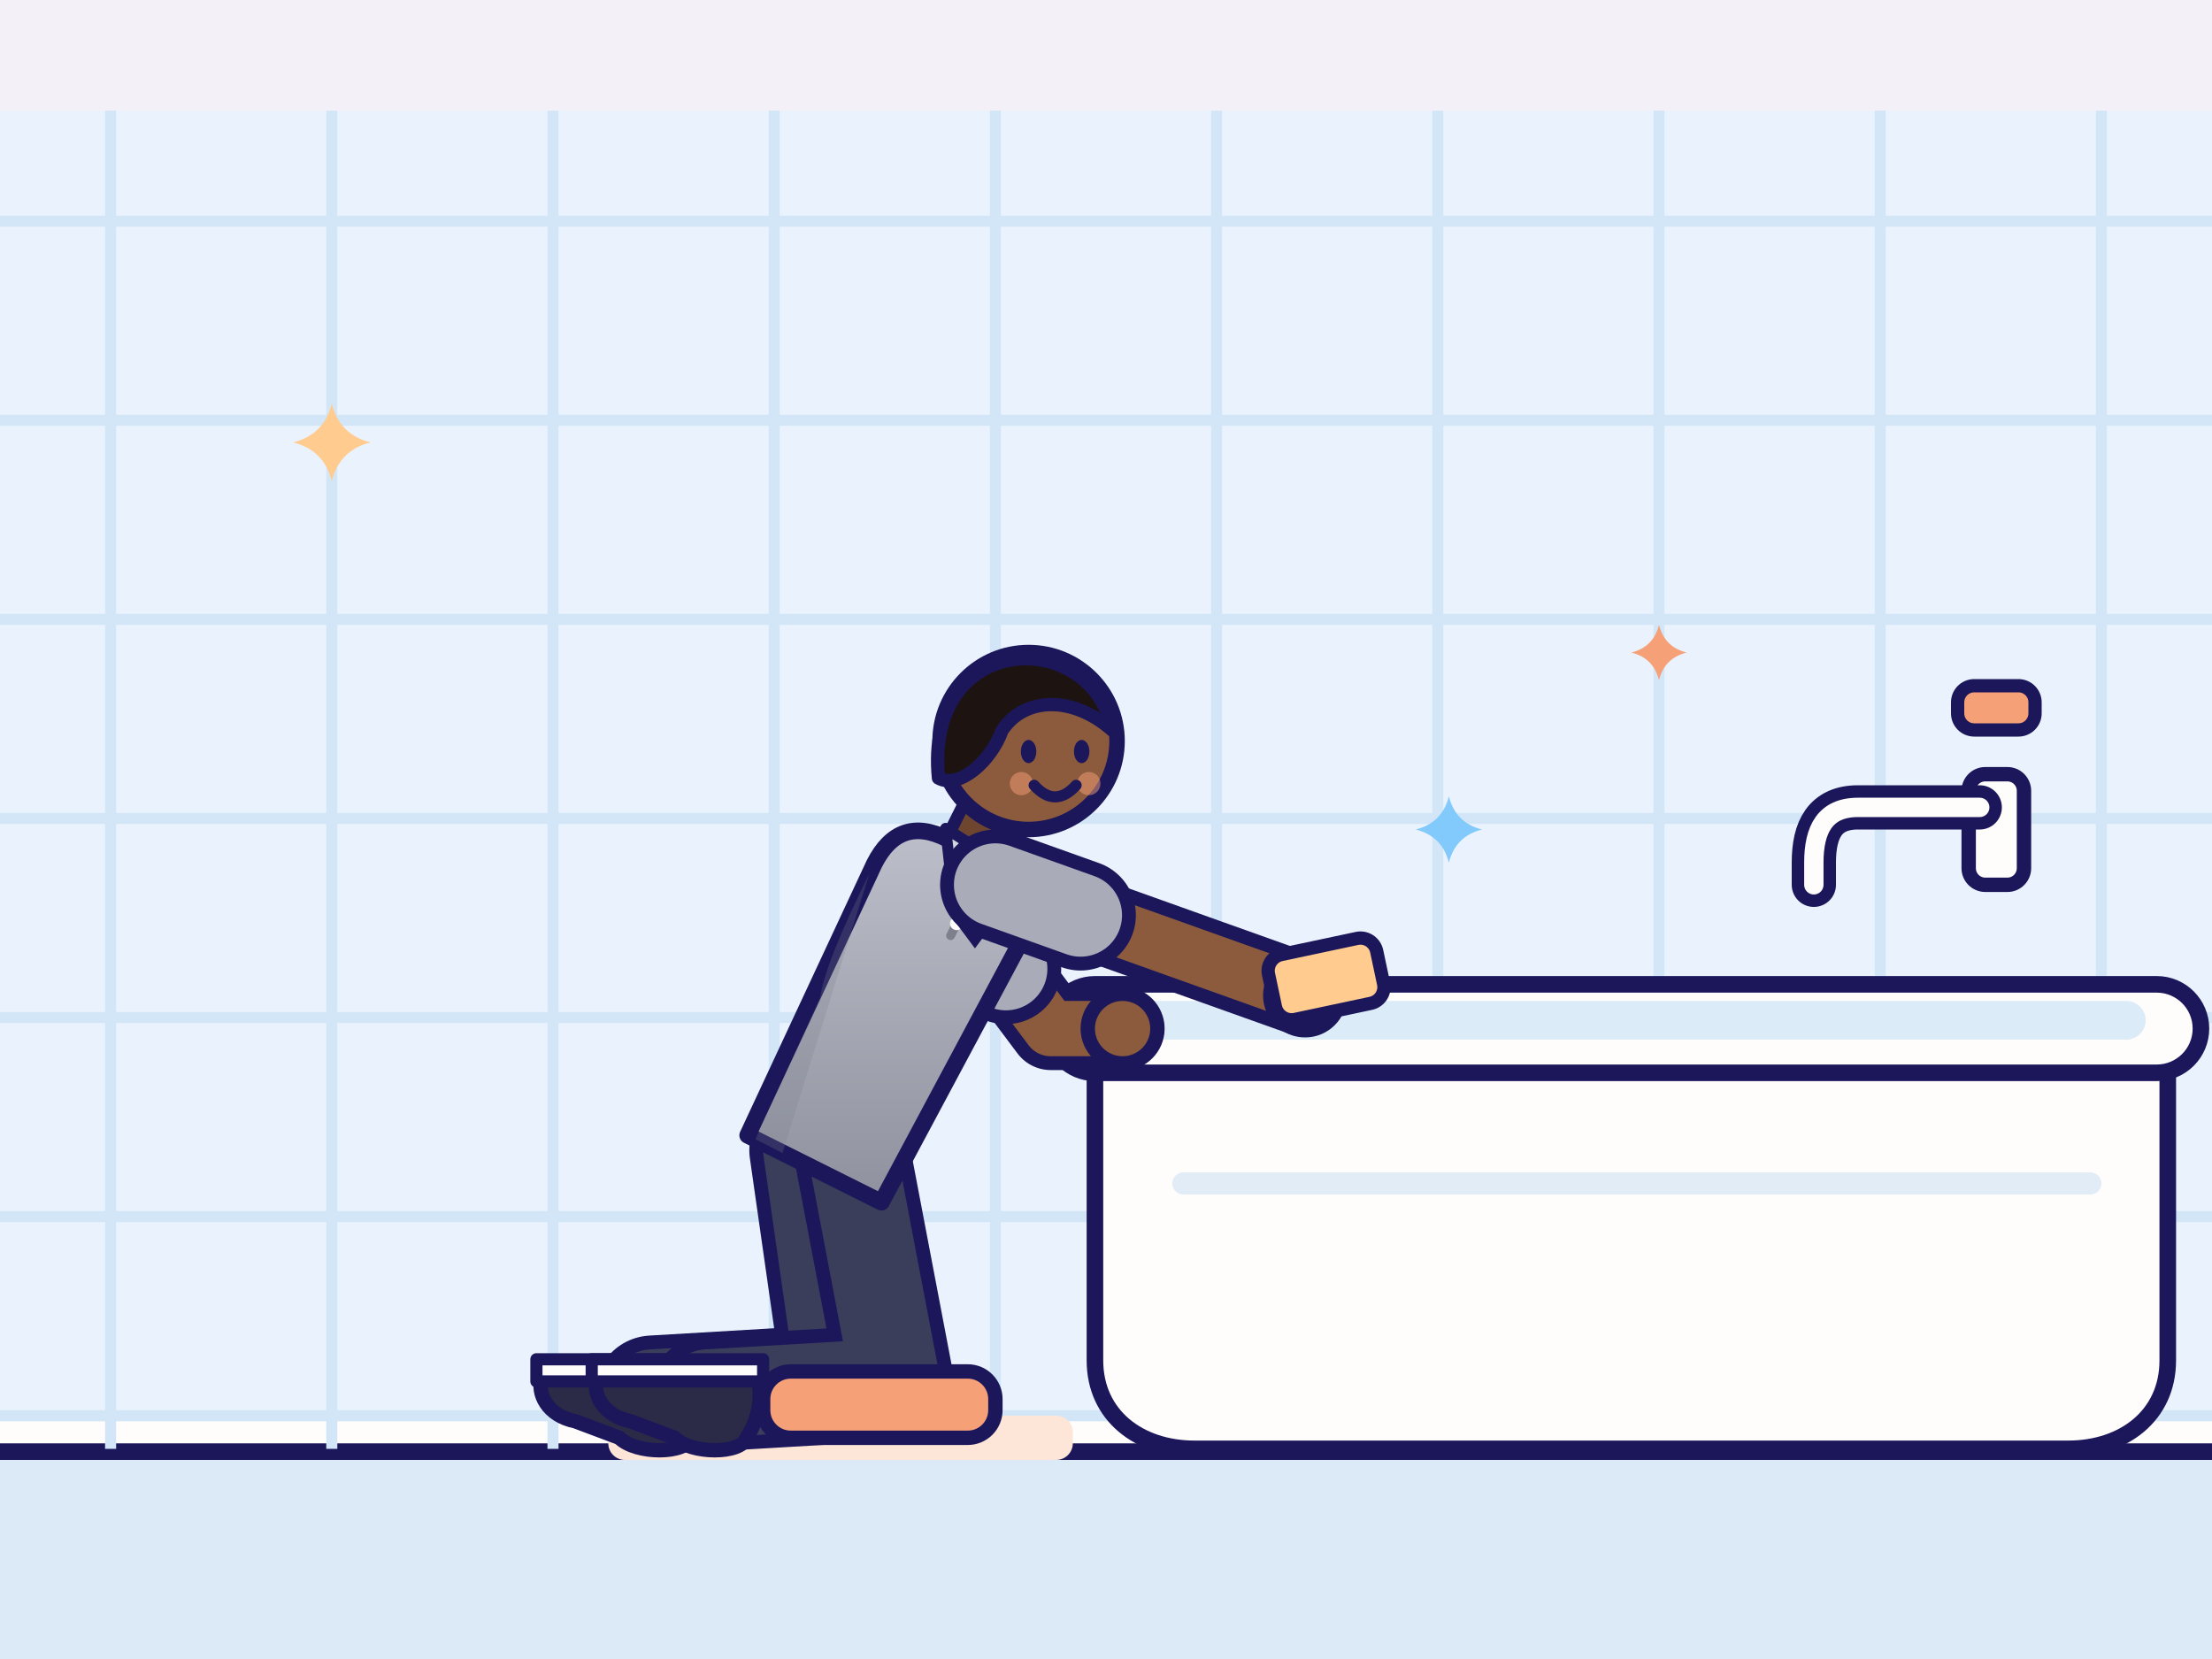
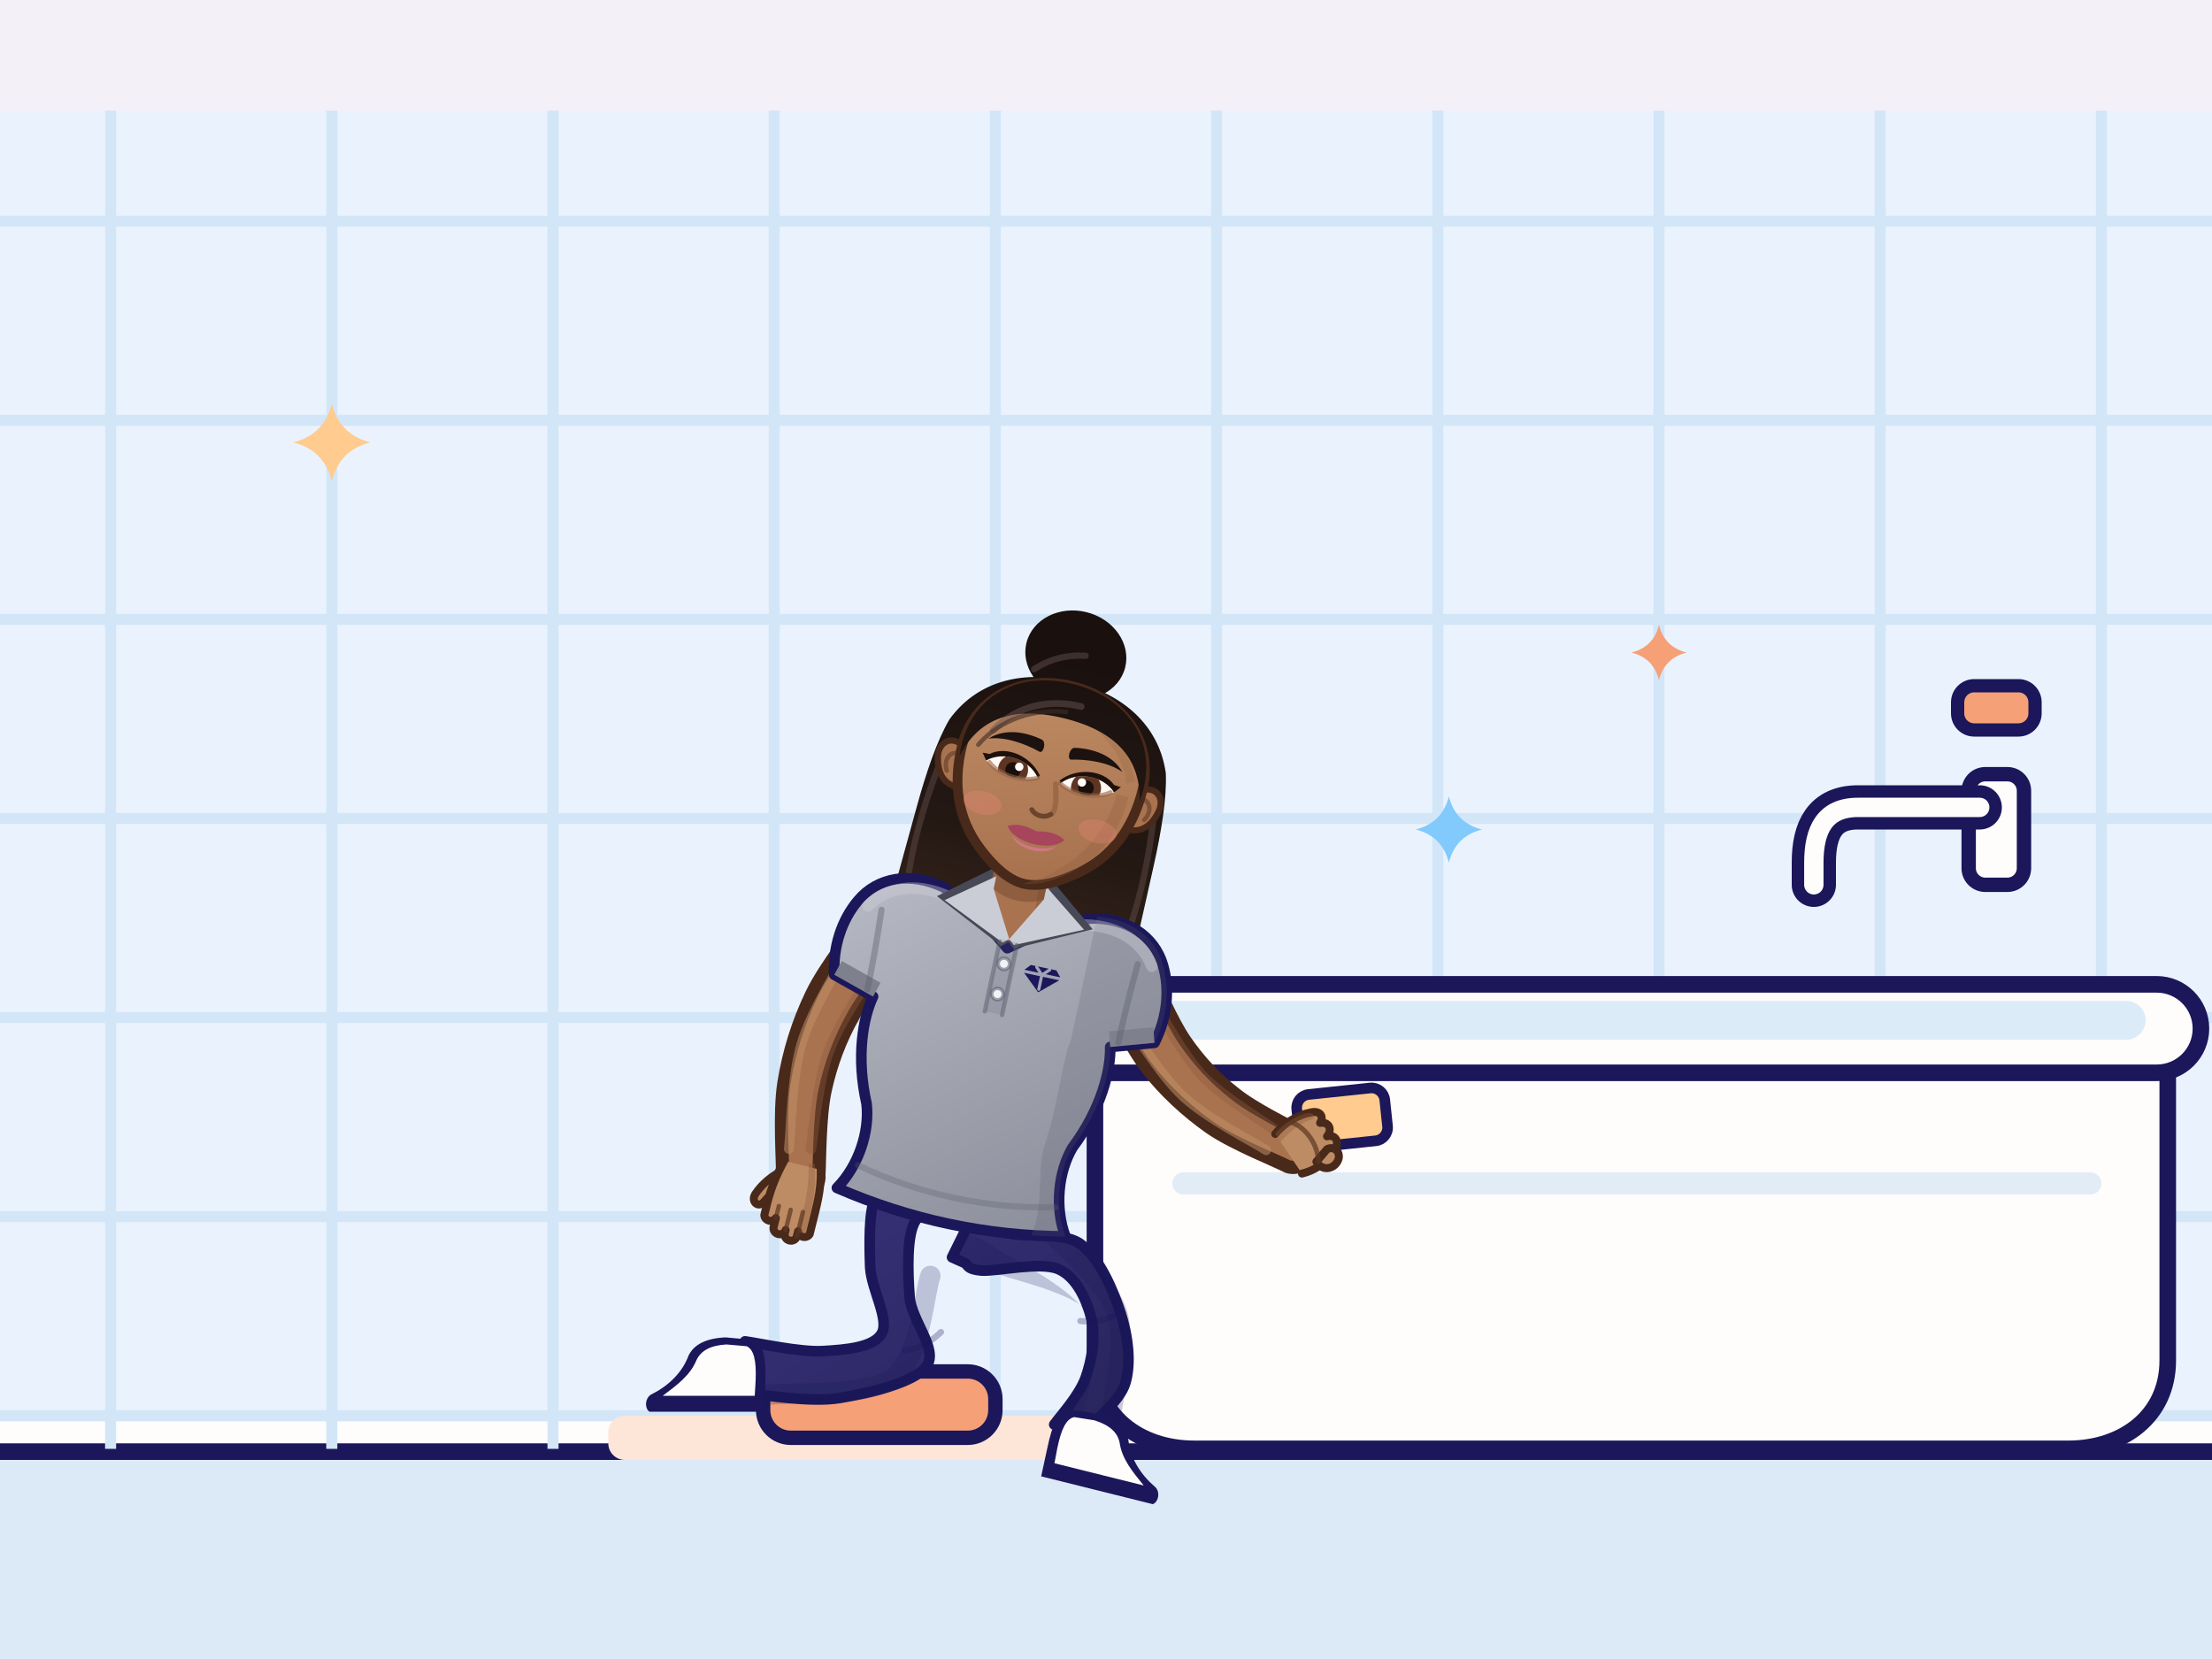
<svg xmlns="http://www.w3.org/2000/svg" width="400" height="300" viewBox="0 0 400 300">
  <defs>
-     <linearGradient id="sflTb_po" x1="0" y1="0" x2="0" y2="1">
-       <stop offset="0" stop-color="#BCBECA" />
-       <stop offset="1" stop-color="#8F919E" />
+     <linearGradient id="kh" gradientUnits="userSpaceOnUse" x1="0" y1="-212" x2="0" y2="-128">
+       <stop offset="0" stop-color="#1A110F" />
+       <stop offset=".5" stop-color="#241813" />
+       <stop offset=".8" stop-color="#35231B" />
+       <stop offset="1" stop-color="#5A3A29" />
    </linearGradient>
+     <linearGradient id="kq" gradientUnits="userSpaceOnUse" x1="-38" y1="-160" x2="20" y2="-82">
+       <stop offset="0" stop-color="#B9BBC6" />
+       <stop offset="1" stop-color="#8D8F9C" />
+     </linearGradient>
+     <linearGradient id="kr" gradientUnits="userSpaceOnUse" x1="-28" y1="-88" x2="24" y2="-8">
+       <stop offset="0" stop-color="#363177" />
+       <stop offset="1" stop-color="#262257" />
+     </linearGradient>
+     <linearGradient id="kj" x1="0" y1="0" x2=".3" y2="1">
+       <stop offset="0" stop-color="#C08E66" />
+       <stop offset="1" stop-color="#A97350" />
+     </linearGradient>
+     <clipPath id="ke">
+       <path d="M6.1 1C3.1-2.8-3.1-3-6.2 0C-3.1 2.3 2.5 3 6.1 1Z" />
+     </clipPath>
+     <g id="ky">
+       <path d="M6.1 1C3.1-2.8-3.1-3-6.2 0C-3.1 2.3 2.5 3 6.1 1Z" fill="#FFF8F3" />
+       <g clip-path="url(#ke)">
+         <circle cx=".2" cy=".6" r="3.4" fill="#5E3522" />
+         <circle cx=".2" cy=".6" r="1.75" fill="#1A0F0B" />
+       </g>
+       <circle cx="1.4" cy="-.4" r=".95" fill="#FFFCFC" />
+       <path d="M6.1 1C3.1-2.8-3.1-3-6.2 0L-7.4-1.5L-5.8-1.6C-2.6-4.4 3.4-3.4 6.4 .4Z" fill="#1E110D" />
+       <path d="M-5.4 .2C-3.1 2.3 2.5 3 6.1 1" fill="none" stroke="#946447" stroke-width="1" stroke-opacity=".6" stroke-linecap="round" />
+     </g>
+     <g id="ks" stroke="none">
+       <path d="M-9.8 .6L-10-6C-10.2-11.4-9.6-14.6-7.6-15.6L-1-16.2C3.4-16 6.2-14.6 7.4-12C8.8-8.2 12-5.2 15.6-3.4C17.2-2.7 17.4-.2 16.2 .6Z" fill="#1B175A" />
+       <path d="M-7.6-3L-7.8-6.4C-8-11-7.4-13.4-5.8-14.2L-1.2-14.6C2.4-14.4 4.6-13.2 5.6-11C7-7.6 10-5.4 13.2-3Z" fill="#FFFCFC" />
+     </g>
  </defs>
  <rect x="0" y="0" width="400" height="262" fill="#EAF3FD" />
  <rect x="0" y="262" width="400" height="38" fill="#DCEAF8" />
  <rect x="0" y="257" width="400" height="6" fill="#FFFCFC" />
  <path d="M0 262.5 L400 262.5" fill="none" stroke="#1B175A" stroke-width="3" stroke-linecap="round" stroke-linejoin="round" />
  <path d="M0 40H400M0 76H400M0 112H400M0 148H400M0 184H400M0 220H400M0 256H400M20 0V262M60 0V262M100 0V262M140 0V262M180 0V262M220 0V262M260 0V262M300 0V262M340 0V262M380 0V262" fill="none" stroke="#D2E6F8" stroke-width="2" />
  <rect x="0" y="0" width="400" height="20" fill="#F3F0F8" />
  <rect x="356" y="140" width="10" height="20" rx="3" fill="#FFFCFC" stroke="#1B175A" stroke-width="2.6" />
  <path d="M358 146H336C330 146 328 150 328 156V160" fill="none" stroke="#1B175A" stroke-width="8" stroke-linecap="round" />
  <path d="M358 146H336C330 146 328 150 328 156V160" fill="none" stroke="#FFFCFC" stroke-width="3.5" stroke-linecap="round" />
  <rect x="354" y="124" width="14" height="8" rx="3" fill="#F6A078" stroke="#1B175A" stroke-width="2.4" />
  <path d="M198 190H392V246C392 256 384 262 374 262H216C206 262 198 256 198 246Z" fill="#FFFCFC" stroke="#1B175A" stroke-width="3" />
  <rect x="190" y="178" width="208" height="16" rx="8" fill="#FFFCFC" stroke="#1B175A" stroke-width="3" />
  <rect x="200" y="181" width="188" height="7" rx="3.5" fill="#DCEBF8" />
  <path d="M214 214H378" fill="none" stroke="#E1ECF7" stroke-width="4" stroke-linecap="round" />
  <rect x="110" y="256" width="84" height="8" rx="3" fill="#FDE5D8" />
-   <path d="M172 162 L190 186 L203 186" fill="none" stroke="#1B175A" stroke-width="15" stroke-linecap="round" stroke-linejoin="round" />
-   <path d="M172 162 L190 186 L203 186" fill="none" stroke="#8C5B3D" stroke-width="10" stroke-linecap="round" stroke-linejoin="round" />
-   <path d="M172 162 L181.9 175.2" fill="none" stroke="#1B175A" stroke-width="20" stroke-linecap="round" stroke-linejoin="round" />
-   <path d="M172 162 L181.9 175.2" fill="none" stroke="#A9ABB8" stroke-width="15" stroke-linecap="round" stroke-linejoin="round" />
-   <circle cx="203" cy="186" r="6.3" fill="#8C5B3D" stroke="#1B175A" stroke-width="2.6" />
-   <path d="M146 208 L152 250 L118 252" fill="none" stroke="#1B175A" stroke-width="21" stroke-linecap="round" stroke-linejoin="round" />
-   <path d="M146 208 L152 250 L118 252" fill="none" stroke="#3B3E5A" stroke-width="16" stroke-linecap="round" stroke-linejoin="round" />
-   <g transform="translate(118 253) scale(1 1) rotate(180)">
-     <path d="M-7 -7C-6 -10 3 -10 6 -7L14 -4C19 -3 21 1 20 4L-9 4C-10 0 -9 -4 -7 -7Z" fill="#2B2A47" stroke="#1B175A" stroke-width="2.6" stroke-linejoin="round" />
-     <path d="M-10 3.2H21V7.2H-10Z" fill="#FFFCFC" stroke="#1B175A" stroke-width="2.2" stroke-linejoin="round" />
-   </g>
-   <path d="M154 208 L162 250 L128 252" fill="none" stroke="#1B175A" stroke-width="21" stroke-linecap="round" stroke-linejoin="round" />
-   <path d="M154 208 L162 250 L128 252" fill="none" stroke="#3B3E5A" stroke-width="16" stroke-linecap="round" stroke-linejoin="round" />
-   <g transform="translate(128 253) scale(1 1) rotate(180)">
-     <path d="M-7 -7C-6 -10 3 -10 6 -7L14 -4C19 -3 21 1 20 4L-9 4C-10 0 -9 -4 -7 -7Z" fill="#2B2A47" stroke="#1B175A" stroke-width="2.6" stroke-linejoin="round" />
-     <path d="M-10 3.2H21V7.2H-10Z" fill="#FFFCFC" stroke="#1B175A" stroke-width="2.2" stroke-linejoin="round" />
-   </g>
  <rect x="138" y="248" width="42" height="12" rx="5" fill="#F6A078" stroke="#1B175A" stroke-width="2.6" />
-   <path d="M176 154 L182 142" fill="none" stroke="#1B175A" stroke-width="13" stroke-linecap="round" stroke-linejoin="round" />
-   <path d="M176 154 L182 142" fill="none" stroke="#6E4630" stroke-width="8.5" stroke-linecap="round" stroke-linejoin="round" />
-   <path d="M171.3 151.7Q162.6 147.3 158.1 156.2L135.2 205.3L159.4 217.4L184.9 169.7Q189.4 160.7 180.7 156.3Z" fill="url(#sflTb_po)" stroke="#1B175A" stroke-width="3" stroke-linejoin="round" />
-   <path d="M157.2 158Q149.2 174.1 148.3 180.4L136.6 206L141.5 208.5Z" fill="#7E808E" fill-opacity=".25" />
-   <path d="M171 149.8 L179.1 154.9 L172.3 161.6Z" fill="#D3D5DE" stroke="#1B175A" stroke-width="2" stroke-linejoin="round" />
-   <path d="M188 158.2 L179.1 154.9 L177.7 164.3Z" fill="#D3D5DE" stroke="#1B175A" stroke-width="2" stroke-linejoin="round" />
-   <path d="M176.8 159.4 L171.9 169.2" fill="none" stroke="#7E808E" stroke-width="1.6" stroke-linecap="round" stroke-linejoin="round" />
-   <circle cx="175.3" cy="162.5" r="1.2" fill="#FFFCFC" />
-   <circle cx="173" cy="167" r="1.2" fill="#FFFCFC" />
-   <path d="M173.1 167.2L174.6 165.4L178.1 165.4L179.5 167.2L176.3 171.5Z" fill="#1B175A" stroke-linejoin="round" />
-   <circle cx="186" cy="134" r="16" fill="#8C5B3D" stroke="#1B175A" stroke-width="2.8" />
-   <path d="M201.2 132.1C197.5 113.2 167.1 114 169.7 140.7C173.5 142.8 179.3 137.5 181.2 132.1C185.2 126 194 125.7 201.2 132.1Z" fill="#1D1412" stroke="#1B175A" stroke-width="2.4" stroke-linejoin="round" />
-   <ellipse cx="186" cy="135.9" rx="1.4" ry="2.1" fill="#1B175A" />
-   <ellipse cx="195.6" cy="135.9" rx="1.4" ry="2.1" fill="#1B175A" />
-   <circle cx="184.7" cy="141.7" r="2.1" fill="#F6A078" fill-opacity=".5" />
-   <circle cx="196.9" cy="141.7" r="2.1" fill="#F6A078" fill-opacity=".5" />
-   <path d="M187 142Q190.8 146.2 194.6 142" fill="none" stroke="#1B175A" stroke-width="2" stroke-linecap="round" />
-   <path d="M180 160 L208 170 L236 180" fill="none" stroke="#1B175A" stroke-width="15" stroke-linecap="round" stroke-linejoin="round" />
-   <path d="M180 160 L208 170 L236 180" fill="none" stroke="#8C5B3D" stroke-width="10" stroke-linecap="round" stroke-linejoin="round" />
-   <path d="M180 160 L195.4 165.5" fill="none" stroke="#1B175A" stroke-width="20" stroke-linecap="round" stroke-linejoin="round" />
-   <path d="M180 160 L195.4 165.5" fill="none" stroke="#A9ABB8" stroke-width="15" stroke-linecap="round" stroke-linejoin="round" />
-   <circle cx="236" cy="180" r="6.3" fill="#8C5B3D" stroke="#1B175A" stroke-width="2.6" />
-   <g transform="rotate(-12 240 178)">
-     <rect x="230" y="171" width="20" height="12" rx="3" fill="#FFCB8E" stroke="#1B175A" stroke-width="2.4" />
+   <g transform="translate(172 286.4) scale(.8)" stroke-linejoin="round" stroke-linecap="round">
+     <g stroke="none" transform="translate(12.7 1.3) rotate(14 0 -145)">
+       <g>
+         <ellipse cx="-1" cy="-213" rx="11.5" ry="10" fill="url(#kh)" />
+         <path d="M-9.4 -207.6C-6.4 -210.8-3 -212.6 1.2 -213.4" fill="none" stroke="#6A5550" stroke-width="1.4" stroke-opacity=".45" />
+         <path d="M0 -207C-13 -207-21.6 -201-25.2 -192C-26.8 -186.6-27.4 -179-27.6 -171C-27.8 -163-28 -155-28.2 -146C-18.6 -150.2-9.4 -151.8 0 -151.8C9.4 -151.8 18.6 -150.2 28.2 -146C28 -155 27.8 -163 27.6 -171C27.4 -179 26.8 -186.6 25.2 -192C21.6 -201 13 -207 0 -207Z" fill="url(#kh)" />
+         <path d="M-24.6 -184C-26.4 -172-26.6 -160-25 -150M24.6 -184C26.4 -172 26.6 -160 25 -150" fill="none" stroke="#6A5550" stroke-width="1.4" stroke-opacity=".42" stroke-linecap="round" />
+       </g>
+     </g>
+     <g fill="none">
+       <path d="M-6.8-89.9C-7.4-89.6-8.8-88.7-10.6-88.1C-12.3-87.6-16-89.5-17.3-86.8C-18.6-84-18.5-76.6-18.3-71.5C-18-66.5-13.9-59.7-15.7-56.6C-17.5-53.4-23.8-52.9-29-52.6C-34.1-52.3-43.6-54.4-46.6-54.8L-45.6-42.9C-42.2-42.8-31.9-40.9-25.2-42C-18.5-43.1-8.1-45.5-5.5-49.3C-2.9-53.1-9-59.5-9.4-64.9C-9.8-70.4-10.1-78.8-8.1-82C-6.2-85.2 0.3-83.2 2.2-84.1C4.1-85 3-86.8 3.2-87.4Z" fill="url(#kr)" stroke="#1B175A" stroke-width="2.4" stroke-linejoin="round" />
+       <path d="M-4.7-69.6C-6.1-65.8-6.9-51-13.1-46.5C-19.2-42.1-36.8-43.4-41.6-42.7" fill="none" stroke="#1B175A" stroke-width="4.6" stroke-opacity=".22" />
+       <path d="M-2.3-56.9Q-5.7-53.5-10.5-52.7" fill="none" stroke="#1B175A" stroke-width="1.4" stroke-opacity=".3" />
+       <path d="M0.2-73.8C0.6-73.6 1.8-73.1 2.9-72.6C4-72.1 3.3-71.1 6.9-70.8C10.5-70.6 20.2-72.9 24.3-71.1C28.4-69.3 30.7-64 31.7-59.9C32.7-55.8 31.8-50.6 30.4-46.6C29-42.6 24.5-37.7 23.3-36L30.7-34.9C32.1-36.7 38.2-41.2 39.4-45.5C40.7-49.9 40-55.9 38.3-61.2C36.6-66.4 33.5-73.8 29.1-76.9C24.6-80 14.4-77.7 11.5-79.9C8.6-82.1 12.1-88.2 11.7-90.1C11.3-92.1 9.5-91.3 9-91.6Z" fill="url(#kr)" stroke="#1B175A" stroke-width="2.4" stroke-linejoin="round" />
+       <path d="M0.4-74.2C1.5-73.7 1.8-73.6 7.1-71.2C12.4-68.8 29.3-65.9 32.1-60C34.8-54.1 25.1-39.9 23.7-35.9L29.2-35.1C29.6-39.2 34.6-53 31.3-59.9C28.1-66.7 14.4-73 9.6-76.2C4.9-79.4 4-78.7 2.9-79.2Z" fill="#1B175A" fill-opacity=".22" />
+       <path d="M22.2-79.9C24.7-76.8 35.2-68.4 37.5-61.2C39.8-54 36.2-41 36-37" fill="none" stroke="#1B175A" stroke-width="4.6" stroke-opacity=".22" />
+       <path d="M38.3-61.3Q34.1-58.9 29.2-59.4" fill="none" stroke="#1B175A" stroke-width="1.4" stroke-opacity=".3" />
+       <use href="#ks" transform="translate(-52 -39.5)scale(-1 1)" />
+       <g transform="translate(30 -22.5)rotate(14)">
+         <use href="#ks" transform="translate(0)" />
+       </g>
+     </g>
+     <path d="M-10.9-143.6C-12.7-141.1-19.2-133.8-22.1-128.4C-25.1-123.1-27.2-117.5-28.5-111.5C-29.8-105.5-29.7-95.5-29.9-92.4A4.1 4.1 0 0 1-38.1-91.6C-38-95.2-38.9-106.3-37.8-113.2C-36.7-120.1-34.6-126.9-31.5-133.3C-28.5-139.6-21.4-148.4-19.3-151.4A5.8 5.8 0 0 1-10.9-143.6Z" fill="#A97350" stroke="#48291A" stroke-width="3" />
+     <path d="M-22.9-144C-24.7-140.3-31.5-129.9-33.8-122.2C-36.1-114.6-36.2-102.3-36.7-98.3" fill="none" stroke="#C08E66" stroke-width="2.2" stroke-opacity=".55" />
+     <path d="M-16.9-139.4C-18.7-136.2-25.3-127.1-27.7-120.2C-30.2-113.4-31.1-102-31.7-98.3" fill="none" stroke="#8E5C3D" stroke-width="2.4" stroke-opacity=".4" />
+     <g transform="translate(-34 -92) rotate(14)">
+       <g stroke="#48291A" stroke-width="1.8">
+         <path d="M-4.1 -.5C-6.3 1.2-8.1 3.7-9 6.2C-9.7 8.1-7.7 9.2-6.8 7.7C-6.1 6.2-5.4 5.2-4.5 4.5Z" fill="#BE8C64" />
+         <path d="M-4.5 -2.6C-5.4 .8-5.9 4.1-5.9 7.5L-5.9 10.4A1.4 1.3 0 0 0-3.2 10.4L-3.2 12.5A1.4 1.3 0 0 0-.4 12.5L-.4 13.3A1.4 1.3 0 0 0 2.4 13.3L2.4 12.1A1.4 1.3 0 0 0 5.1 12.1L5.1 7.5C5.1 4.1 5 .8 4 -2.6" fill="#BE8C64" />
+         <path d="M2.4 -3.6C3.6 .2 4.1 4 4.1 7.5L4.1 11.8C3.4 12.6 2.4 12.4 2.4 11.6L2.4 7.5C2.4 4 2 .2 1 -3.4Z" fill="#8E5C3D" fill-opacity=".38" stroke="none" />
+         <path d="M-3.2 10.4V7.6M-.4 12.5V7.8M2.4 13.3V7.6" fill="none" stroke="#5C3722" stroke-width="1" stroke-opacity=".7" stroke-linecap="round" />
+       </g>
+     </g>
+     <path d="M45.1-138C46.4-135.4 49.7-127.3 52.9-122.7C56-118.2 59.7-114.2 64.1-110.8C68.4-107.3 76.6-103.4 79.1-101.9A4.1 4.1 0 0 1 76.1-94.3C73.2-95.8 63.7-99.5 58.4-103.2C53.2-106.9 48.4-111.3 44.4-116.4C40.4-121.5 36-130.9 34.3-133.8A5.8 5.8 0 0 1 45.1-138Z" fill="#A97350" stroke="#48291A" stroke-width="3" />
+     <path d="M45.8-131.2C47.7-128.5 52.4-119.4 57-114.6C61.6-109.9 70.6-104.5 73.3-102.5" fill="none" stroke="#8E5C3D" stroke-width="2.4" stroke-opacity=".4" />
+     <path d="M39-127.9C41.3-124.9 47.2-115 52.5-110.1C57.9-105.1 68.1-100 71.2-98" fill="none" stroke="#C08E66" stroke-width="2.2" stroke-opacity=".55" />
+     <g transform="translate(77.6 -98.1) rotate(-124)">
+       <g transform="translate(0 13) rotate(118)">
+         <rect x="-10" y="-6" width="20" height="12" rx="3" fill="#FFCB8E" stroke="#1B175A" stroke-width="2.4" />
+       </g>
+       <g stroke="#48291A" stroke-width="1.8">
+         <path d="M-5.4 -1.6C-6.6 1.6-6.4 5.4-5 7.6C-4.2 9.6-2.2 9.6-1.6 7.8C-1 9.8 1 10 1.8 8.2C2.6 10 4.4 9.6 5 7.6C6 5.4 6.4 1.6 5.4 -1.6" fill="#BE8C64" />
+         <path d="M-5 2.6C-7.8 2.4-8.8 5.4-7.2 7.2C-6 8.4-4.2 7.8-4 6.2Z" fill="#BE8C64" />
+         <path d="M3.2 -1.6C4.2 1.6 4.2 5.2 3.4 7.6C4.2 8.6 5.2 7.6 5.6 6C6.2 3.6 6.2 .6 5.4 -1.6Z" fill="#8E5C3D" fill-opacity=".38" stroke="none" />
+         <path d="M-5.2 3C-2.2 5 2.6 5 5.4 3" fill="none" stroke="#5C3722" stroke-width="1.1" stroke-opacity=".7" />
+       </g>
+     </g>
+     <g transform="rotate(12 0 -84)">
+       <path d="M-6.2 -171C-6.8 -158-7.6 -150-8.4 -145H8.4C7.6 -150 6.8 -158 6.2 -171Z" fill="#A97350" />
+       <path d="M3.4 -170C4 -158 4.8 -150 5.6 -145H8.4C7.6 -150 6.8 -158 6.2 -171Z" fill="#77492E" fill-opacity=".35" />
+       <path d="M-6.4 -163.8C-4.2 -157.6 4.2 -157.6 6.4 -163.8L6.8 -158.4C4 -155.2-4 -155.2-6.8 -158.4Z" fill="#77492E" fill-opacity=".5" />
+       <g>
+         <path d="M0 -145L8.5 -151.5L17 -155.5C25 -157.4 32 -154.6 35.2 -148.6C38 -143.4 38.6 -137 37 -131L27.4 -128C28.6 -123 28.4 -114 23.8 -104C21.8 -98 22.6 -90 26.4 -84C8.8 -80.4-8.8 -80.4-26.4 -84C-22.6 -90-21.8 -98-23.8 -104C-28.4 -114-28.6 -123-27.4 -128L-37 -131C-38.6 -137-38 -143.4-35.2 -148.6C-32 -154.6-25 -157.4-17 -155.5L-8.5 -151.5Z" fill="url(#kq)" stroke="#1B175A" stroke-width="2.4" />
+         <path d="M18.4 -156.2C26 -157.2 32.4 -154.4 35.2 -148.6C38 -143.4 38.6 -137 37 -131L27.4 -128C28.6 -123 28.4 -114 23.8 -104C21.8 -98 22.6 -90 26.4 -84C23.8 -83.4 21.4 -83 18.8 -82.7C20.4 -90 16.6 -98 17.6 -104C18.6 -114 17.4 -123 18.4 -128Z" fill="#5C5E6D" fill-opacity=".22" />
+         <path d="M37 -131L27.4 -128L26.4 -131.4L36 -134.4ZM-37 -131L-27.4 -128L-26.4 -131.4L-36 -134.4Z" fill="#7E808E" />
+         <path d="M-16.2 -153.8C-23.4 -155.2-29.6 -152.8-32.8 -147.8M16.2 -153.8C23.4 -155.2 29.6 -152.8 32.8 -147.8" fill="none" stroke="#D2D4DC" stroke-width="2.6" stroke-opacity=".38" stroke-linecap="round" />
+         <path d="M29.6 -147.6C29.2 -141 29 -135.2 29 -129.4M-29.6 -147.6C-29.2 -141-29 -135.2-29 -129.4" fill="none" stroke="#5C5E6D" stroke-width="1.4" stroke-opacity=".4" stroke-linecap="round" />
+         <path d="M-22.8 -90C-8 -86.4 8 -86.4 22.8 -90" fill="none" stroke="#5C5E6D" stroke-width="1.4" stroke-opacity=".3" />
+         <g fill="#474956">
+           <path d="M-6.6 -162.2L-18 -153.2L-1.4 -145.2L0 -146.4L-6.6 -158.6Z" />
+           <path d="M6.6 -162.2L18 -153.2L1.4 -145.2L0 -146.4L6.6 -158.6Z" />
+         </g>
+         <g fill="#CBCDD6">
+           <path d="M-5.8 -160.4L-16.1 -152.7L-1.3 -146L0 -147.1L-5.8 -157.5Z" />
+           <path d="M5.8 -160.4L16.1 -152.7L1.3 -146L0 -147.1L5.8 -157.5Z" />
+         </g>
+         <path d="M-2 -146.7H2V-130H-2Z" fill="#5C5E6D" fill-opacity=".16" />
+         <path d="M-2 -146.1V-130M2 -146.1V-130" fill="none" stroke="#5C5E6D" stroke-width="1" stroke-opacity=".5" />
+         <g fill="#F2F3F6" stroke="#5C5E6D" stroke-width=".8" stroke-opacity=".55">
+           <circle cx="0" cy="-141.4" r="1.3" />
+           <circle cx="0" cy="-134.4" r="1.3" />
+         </g>
+         <path d="M6 -142.4H11.9L13.4 -140.7L8.9 -136.7L4.5 -140.7Z" fill="#1B175A" />
+         <path d="M4.8 -140.7H13.1M7.4 -142.2L8.9 -140.7L10.4 -142.2M8.9 -140.4V-137.4" fill="none" stroke="#B9BBC6" stroke-width=".7" stroke-opacity=".85" />
+       </g>
+     </g>
+     <g transform="translate(12.7 1.3) rotate(14 0 -145)">
+       <g>
+         <g fill="#A97350" stroke="#48291A" stroke-width="1.4">
+           <path d="M-20.1 -186.5C-23.7 -189.1-26.4 -186.5-25.7 -183.2C-25 -179.9-23.2 -177.6-20.1 -177.6Z" />
+           <path d="M20.1 -186.5C23.7 -189.1 26.4 -186.5 25.7 -183.2C25 -179.9 23.2 -177.6 20.1 -177.6Z" />
+         </g>
+         <path d="M-21.9 -185C-23.7 -184.6-24.1 -182.4-23 -180.6M21.9 -185C23.7 -184.6 24.1 -182.4 23 -180.6" fill="none" stroke="#5C3722" stroke-width="1" stroke-opacity=".55" />
+         <path d="M0 -206C12.1 -206 21 -197.9 21 -186.9C21 -178 17.9 -170.7 11.6 -165.5C7.6 -162.2 3.6 -160 0 -160C-3.6 -160-7.6 -162.2-11.6 -165.5C-17.9 -170.7-21 -178-21 -186.9C-21 -197.9-12.1 -206 0 -206Z" fill="url(#kj)" stroke="#48291A" stroke-width="2.2" />
+         <path d="M18.3 -184.7C18.3 -175.1 14.3 -167.8 7.1 -163C4.9 -161.5 2.7 -160.4 0 -160C8 -164.4 15.2 -172.4 15.6 -184.7Z" fill="#8E5C3D" fill-opacity=".28" />
+         <path d="M-2.7 -203.8C7.2 -202.3 15.2 -197.2 18.8 -188.4L17 -187.6C15.2 -194.2 7.2 -199-2.7 -201.9Z" fill="#77492E" fill-opacity=".14" />
+         <g fill="#F0877A" fill-opacity=".3">
+           <ellipse cx="-13.4" cy="-175.5" rx="4.4" ry="2.6" />
+           <ellipse cx="13.4" cy="-175.5" rx="4.4" ry="2.6" />
+         </g>
+       </g>
+       <g>
+         <path d="M-3.6 -189.8C-7.2 -190.8-12.1 -191.3-15.6 -189.9C-12.5 -193.2-7.6 -193.4-3.8 -192.6C-2.7 -192.3-2.7 -189.8-3.6 -189.8Z" fill="#1C120F" />
+         <path d="M3.6 -189.8C7.2 -190.8 12.1 -191.3 15.6 -189.9C12.5 -193.2 7.6 -193.4 3.8 -192.6C2.7 -192.3 2.7 -189.8 3.6 -189.8Z" fill="#1C120F" />
+         <use href="#ky" transform="translate(-8.7 -185)" />
+         <use href="#ky" transform="translate(8.7 -185) scale(-1 1)" />
+         <path d="M1.6 -183.6C2.5 -180.6 3.1 -178.4 2.5 -176.9" fill="none" stroke="#8E5C3D" stroke-width="1.2" stroke-opacity=".6" />
+         <path d="M-2.2 -176.7C-1.1 -175.5 1.1 -175.5 2.2 -176.7" fill="none" stroke="#5C3722" stroke-width="1.1" stroke-opacity=".8" />
+       </g>
+       <g>
+         <path d="M-6.6 -171.8C-4.2 -173.2-1.8 -172.6 0 -172.2C1.8 -172.6 4.2 -173.2 6.6 -171.8C4.4 -168.4-4.4 -168.4-6.6 -171.8Z" fill="#A6455C" />
+         <path d="M-5 -169.9C-2.4 -168.1 2.4 -168.1 5 -169.9C3.6 -167.1-3.6 -167.1-5 -169.9Z" fill="#D07683" />
+       </g>
+       <g>
+         <path d="M-21 -184.5C-22.5 -198-13 -206.5 0 -206.5C13 -206.5 22.5 -198 21 -184.5C19 -193 13 -198.5 0 -198.5C-13 -198.5-19 -193-21 -184.5Z" fill="url(#kh)" />
+         <path d="M-15 -192C-11 -199-4 -202 3 -202" fill="none" stroke="#6A5550" stroke-width="1.5" stroke-opacity=".5" />
+         <path d="M-17.5 -188C-14 -195-7 -199 0 -200" fill="none" stroke="#3E2C25" stroke-width="1" stroke-opacity=".6" />
+       </g>
+     </g>
  </g>
  <path d="M262 144Q263.2 148.8 268 150Q263.2 151.2 262 156Q260.8 151.2 256 150Q260.8 148.8 262 144Z" fill="#82CAFB" />
  <path d="M300 113Q301 117 305 118Q301 119 300 123Q299 119 295 118Q299 117 300 113Z" fill="#F6A078" />
  <path d="M60 73Q61.4 78.6 67 80Q61.4 81.4 60 87Q58.6 81.4 53 80Q58.6 78.6 60 73Z" fill="#FFCB8E" />
</svg>
